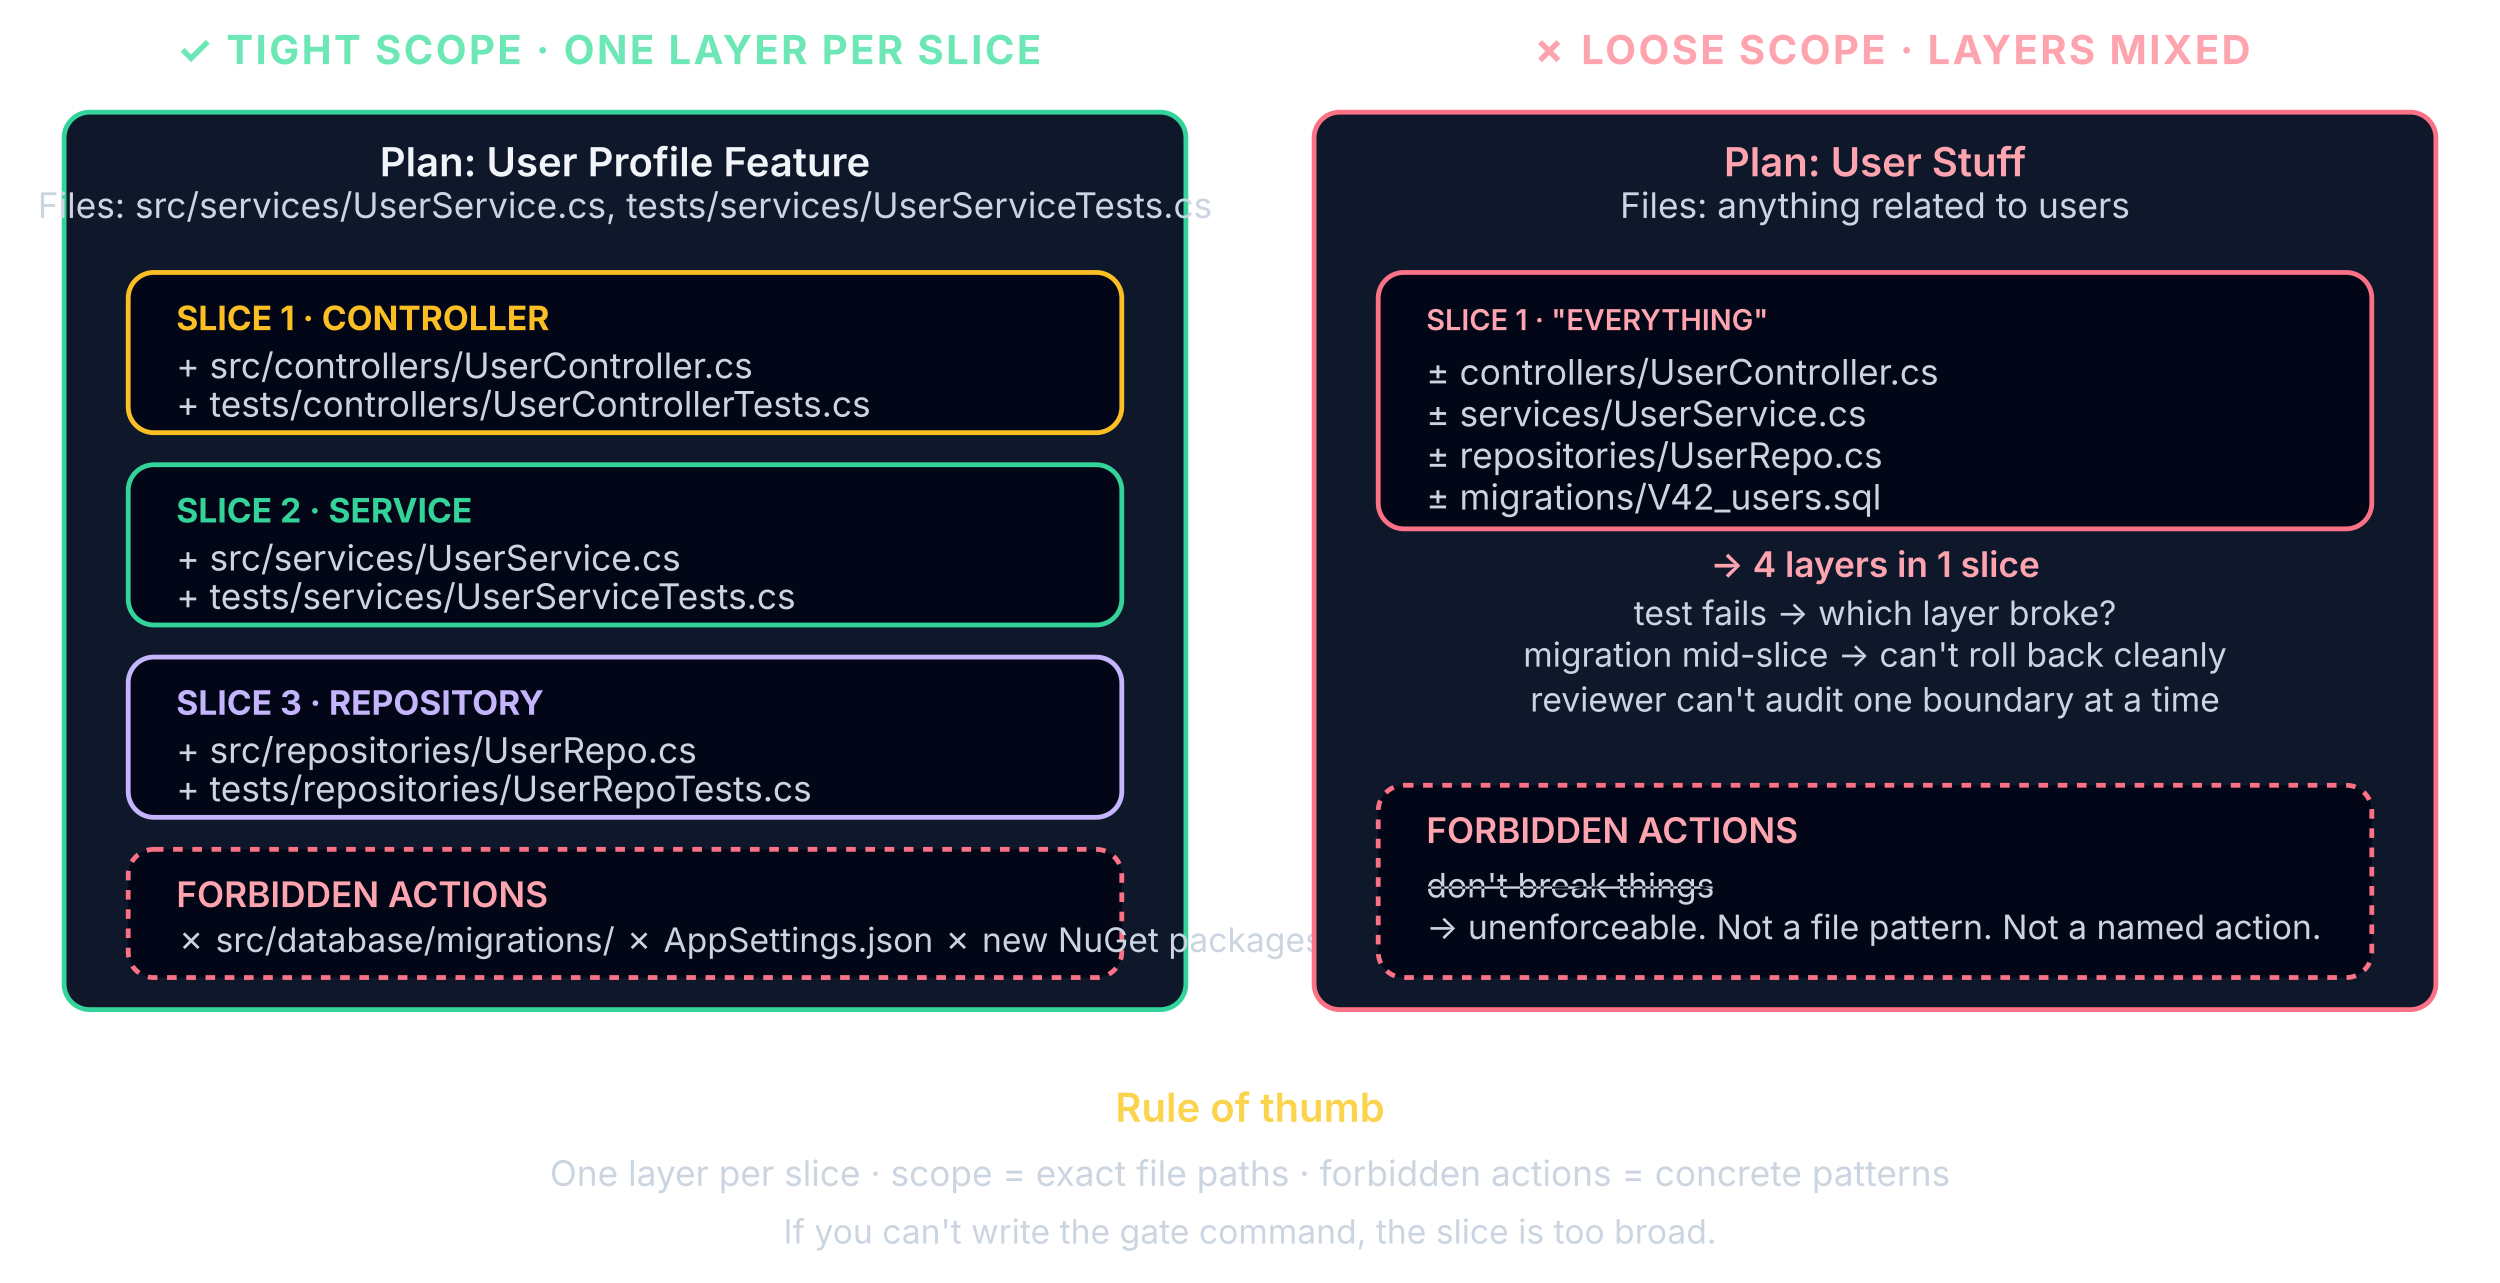
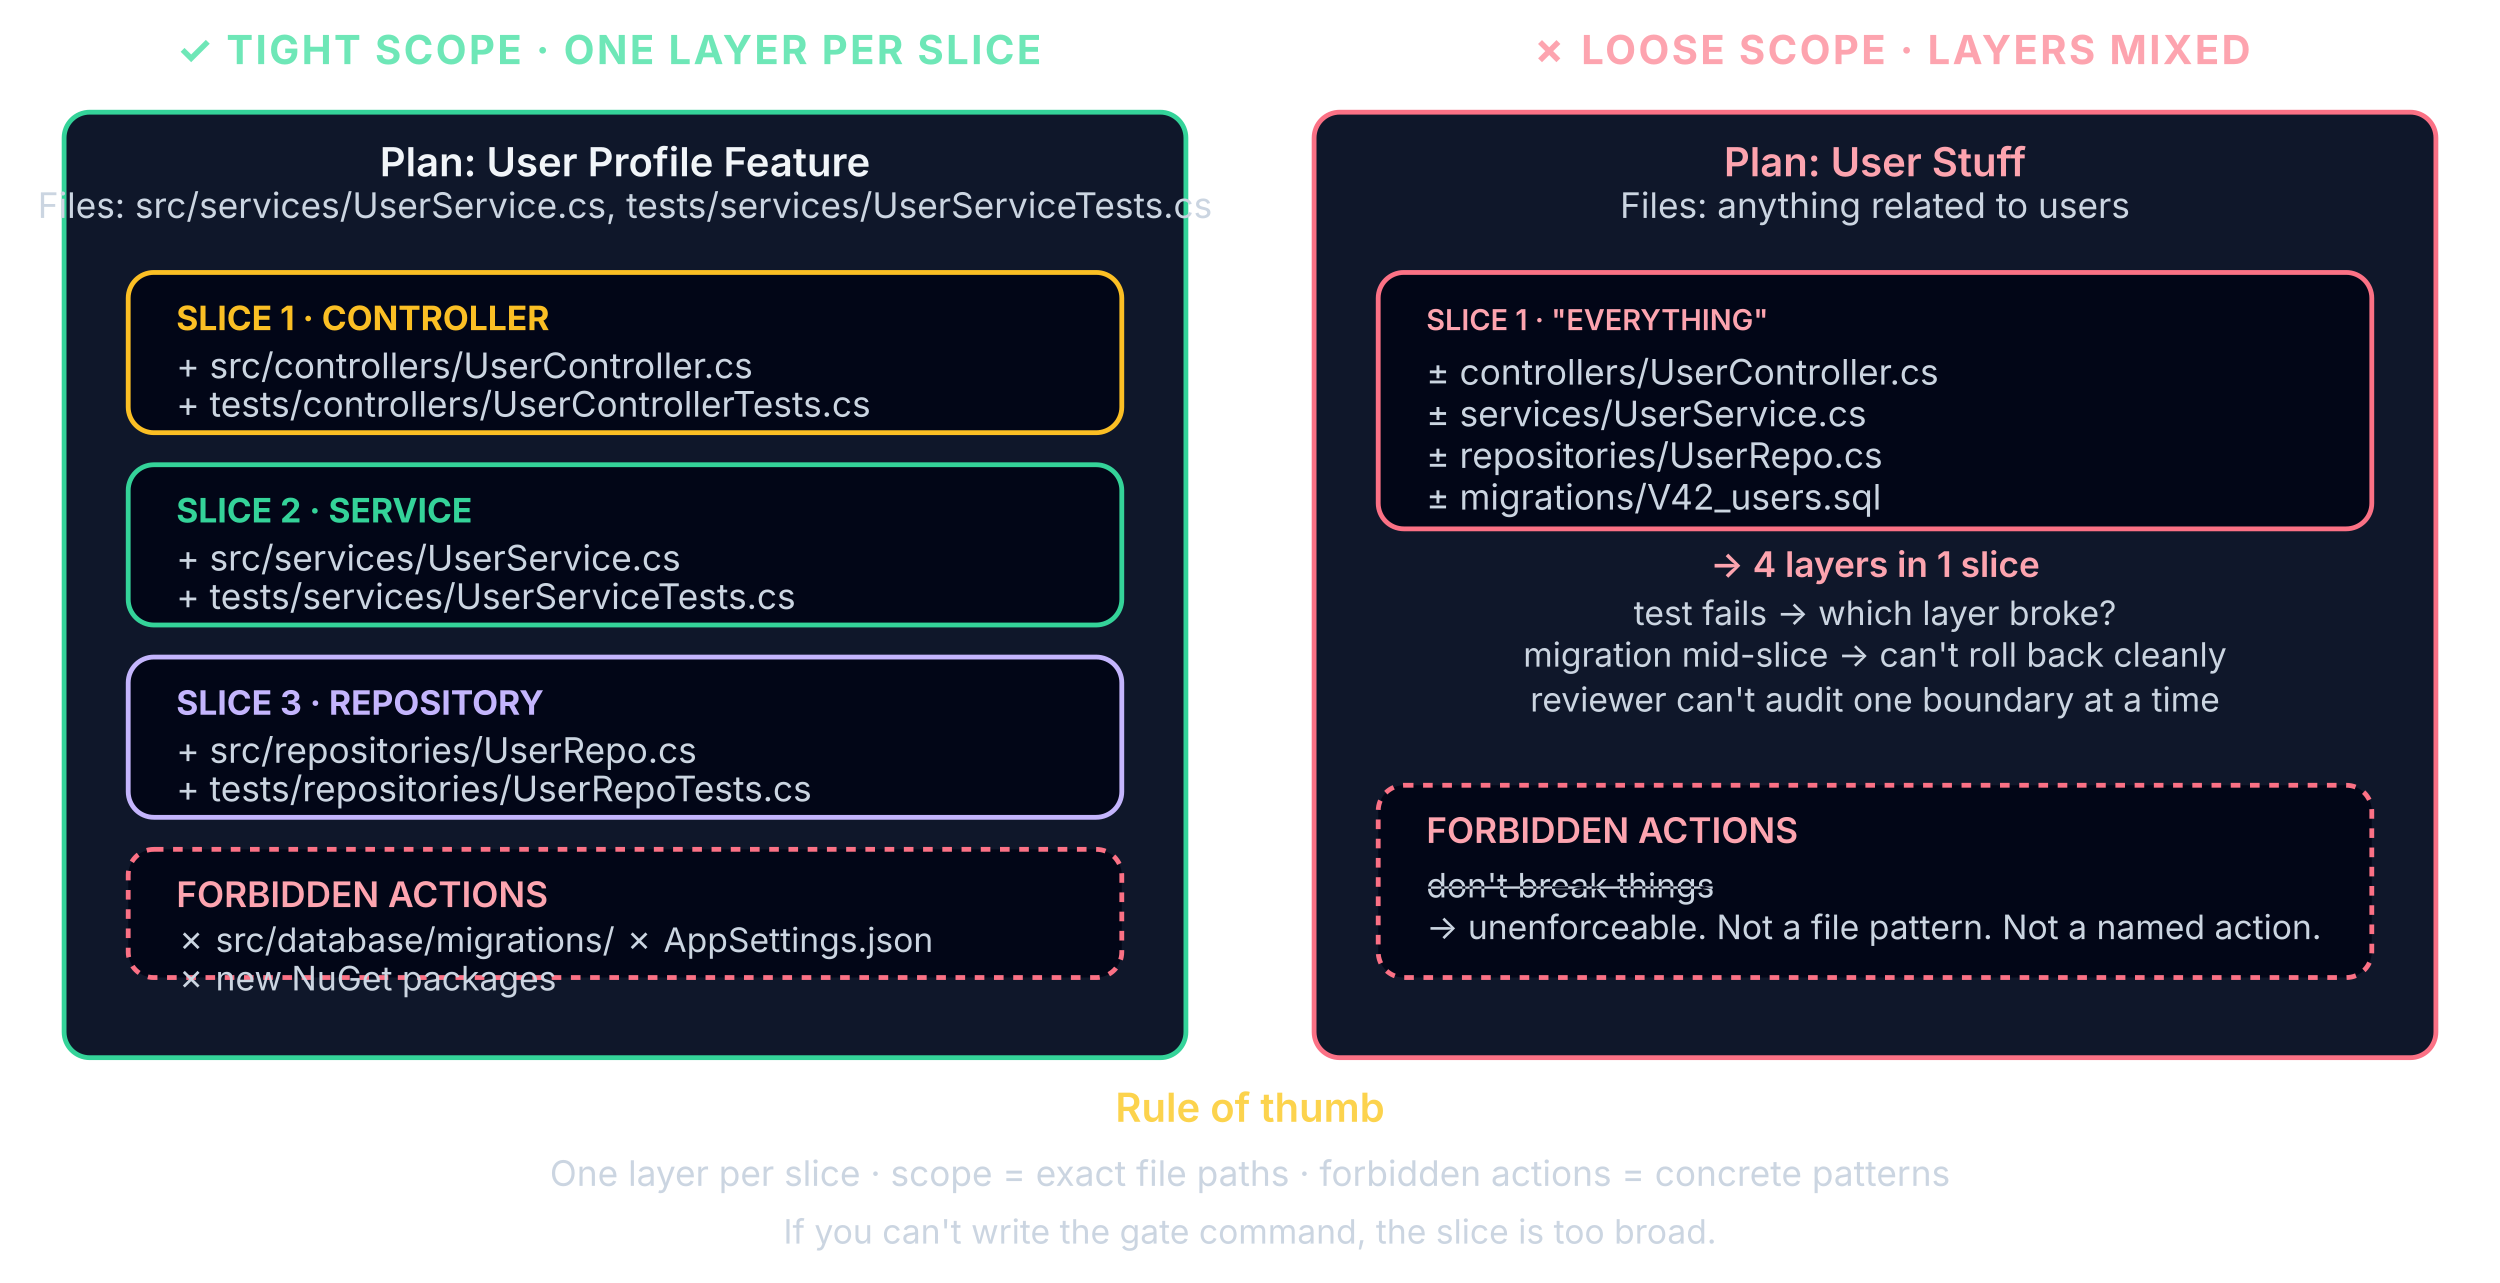
<svg xmlns="http://www.w3.org/2000/svg" viewBox="0 0 780 400" fill="none">
  <style>
    text { font-family: 'Inter', sans-serif; }
    .node { rx: 8; ry: 8; stroke-width: 1.5; }
    .arrow { stroke: #64748b; stroke-width: 1.5; fill: none; marker-end: url(#scah); }
    .label { font-size: 11.5px; fill: #cbd5e1; }
    .small { font-size: 11px; fill: #cbd5e1; }
    .tiny { font-size: 10.5px; fill: #cbd5e1; }
    .title { font-size: 12.5px; fill: #f1f5f9; font-weight: 600; }
    .panel { font-size: 12.5px; font-weight: 700; text-transform: uppercase; letter-spacing: 0.06em; }
    .ok { fill: #6ee7b7; }
    .bad { fill: #fda4af; }
    .warn { fill: #fcd34d; }
    .layer-c { fill: #fbbf24; font-size: 10.5px; font-weight: 700; }
    .layer-s { fill: #34d399; font-size: 10.5px; font-weight: 700; }
    .layer-r { fill: #c4b5fd; font-size: 10.5px; font-weight: 700; }
    .strike { text-decoration: line-through; }
  </style>
  <defs>
    <marker id="scah" markerWidth="8" markerHeight="6" refX="7" refY="3" orient="auto">
      <path d="M0,0 L8,3 L0,6" fill="#64748b" />
    </marker>
  </defs>
  <text x="190" y="20" class="panel ok" text-anchor="middle">✓ TIGHT SCOPE · ONE LAYER PER SLICE</text>
-   <rect x="20" y="35" width="350" height="280" class="node" fill="#0f172a" stroke="#34d399" stroke-width="2" />
+   <rect x="20" y="35" width="350" height="295" class="node" fill="#0f172a" stroke="#34d399" stroke-width="2" />
  <text x="195" y="55" class="title" text-anchor="middle">Plan: User Profile Feature</text>
  <text x="195" y="68" class="small" text-anchor="middle">Files: src/services/UserService.cs, tests/services/UserServiceTests.cs</text>
  <rect x="40" y="85" width="310" height="50" class="node" fill="#020617" stroke="#fbbf24" />
  <text x="55" y="103" class="layer-c">SLICE 1 · CONTROLLER</text>
  <text x="55" y="118" class="small">+ src/controllers/UserController.cs</text>
  <text x="55" y="130" class="small">+ tests/controllers/UserControllerTests.cs</text>
  <rect x="40" y="145" width="310" height="50" class="node" fill="#020617" stroke="#34d399" />
  <text x="55" y="163" class="layer-s">SLICE 2 · SERVICE</text>
  <text x="55" y="178" class="small">+ src/services/UserService.cs</text>
  <text x="55" y="190" class="small">+ tests/services/UserServiceTests.cs</text>
  <rect x="40" y="205" width="310" height="50" class="node" fill="#020617" stroke="#c4b5fd" />
  <text x="55" y="223" class="layer-r">SLICE 3 · REPOSITORY</text>
  <text x="55" y="238" class="small">+ src/repositories/UserRepo.cs</text>
  <text x="55" y="250" class="small">+ tests/repositories/UserRepoTests.cs</text>
  <rect x="40" y="265" width="310" height="40" class="node" fill="#020617" stroke="#fb7185" stroke-dasharray="3 3" />
  <text x="55" y="283" class="small bad" font-weight="600">FORBIDDEN ACTIONS</text>
-   <text x="55" y="297" class="tiny">✗ src/database/migrations/    ✗ AppSettings.json    ✗ new NuGet packages</text>
+   <text x="55" y="297" class="tiny">✗ src/database/migrations/    ✗ AppSettings.json</text>
+   <text x="55" y="309" class="tiny">✗ new NuGet packages</text>
  <text x="590" y="20" class="panel bad" text-anchor="middle">✗ LOOSE SCOPE · LAYERS MIXED</text>
-   <rect x="410" y="35" width="350" height="280" class="node" fill="#0f172a" stroke="#fb7185" stroke-width="2" />
+   <rect x="410" y="35" width="350" height="295" class="node" fill="#0f172a" stroke="#fb7185" stroke-width="2" />
  <text x="585" y="55" class="title bad" text-anchor="middle">Plan: User Stuff</text>
  <text x="585" y="68" class="small" text-anchor="middle">Files: anything related to users</text>
  <rect x="430" y="85" width="310" height="80" class="node" fill="#020617" stroke="#fb7185" />
  <text x="445" y="103" class="bad" font-weight="600" font-size="9">SLICE 1 · "EVERYTHING"</text>
  <text x="445" y="120" class="small">± controllers/UserController.cs</text>
  <text x="445" y="133" class="small">± services/UserService.cs</text>
  <text x="445" y="146" class="small">± repositories/UserRepo.cs</text>
  <text x="445" y="159" class="small">± migrations/V42_users.sql</text>
  <text x="585" y="180" class="bad" font-size="11" font-weight="600" text-anchor="middle">→ 4 layers in 1 slice</text>
  <text x="585" y="195" class="tiny" text-anchor="middle">test fails → which layer broke?</text>
  <text x="585" y="208" class="tiny" text-anchor="middle">migration mid-slice → can't roll back cleanly</text>
  <text x="585" y="222" class="tiny" text-anchor="middle">reviewer can't audit one boundary at a time</text>
  <rect x="430" y="245" width="310" height="60" class="node" fill="#020617" stroke="#fb7185" stroke-dasharray="3 3" />
  <text x="445" y="263" class="small bad" font-weight="600">FORBIDDEN ACTIONS</text>
  <text x="445" y="280" class="tiny strike">don't break things</text>
  <text x="445" y="293" class="tiny">→ unenforceable. Not a file pattern. Not a named action.</text>
  <text x="390" y="350" class="title warn" text-anchor="middle">Rule of thumb</text>
  <text x="390" y="370" class="small" text-anchor="middle">One layer per slice · scope = exact file paths · forbidden actions = concrete patterns</text>
  <text x="390" y="388" class="tiny" text-anchor="middle">If you can't write the gate command, the slice is too broad.</text>
</svg>
